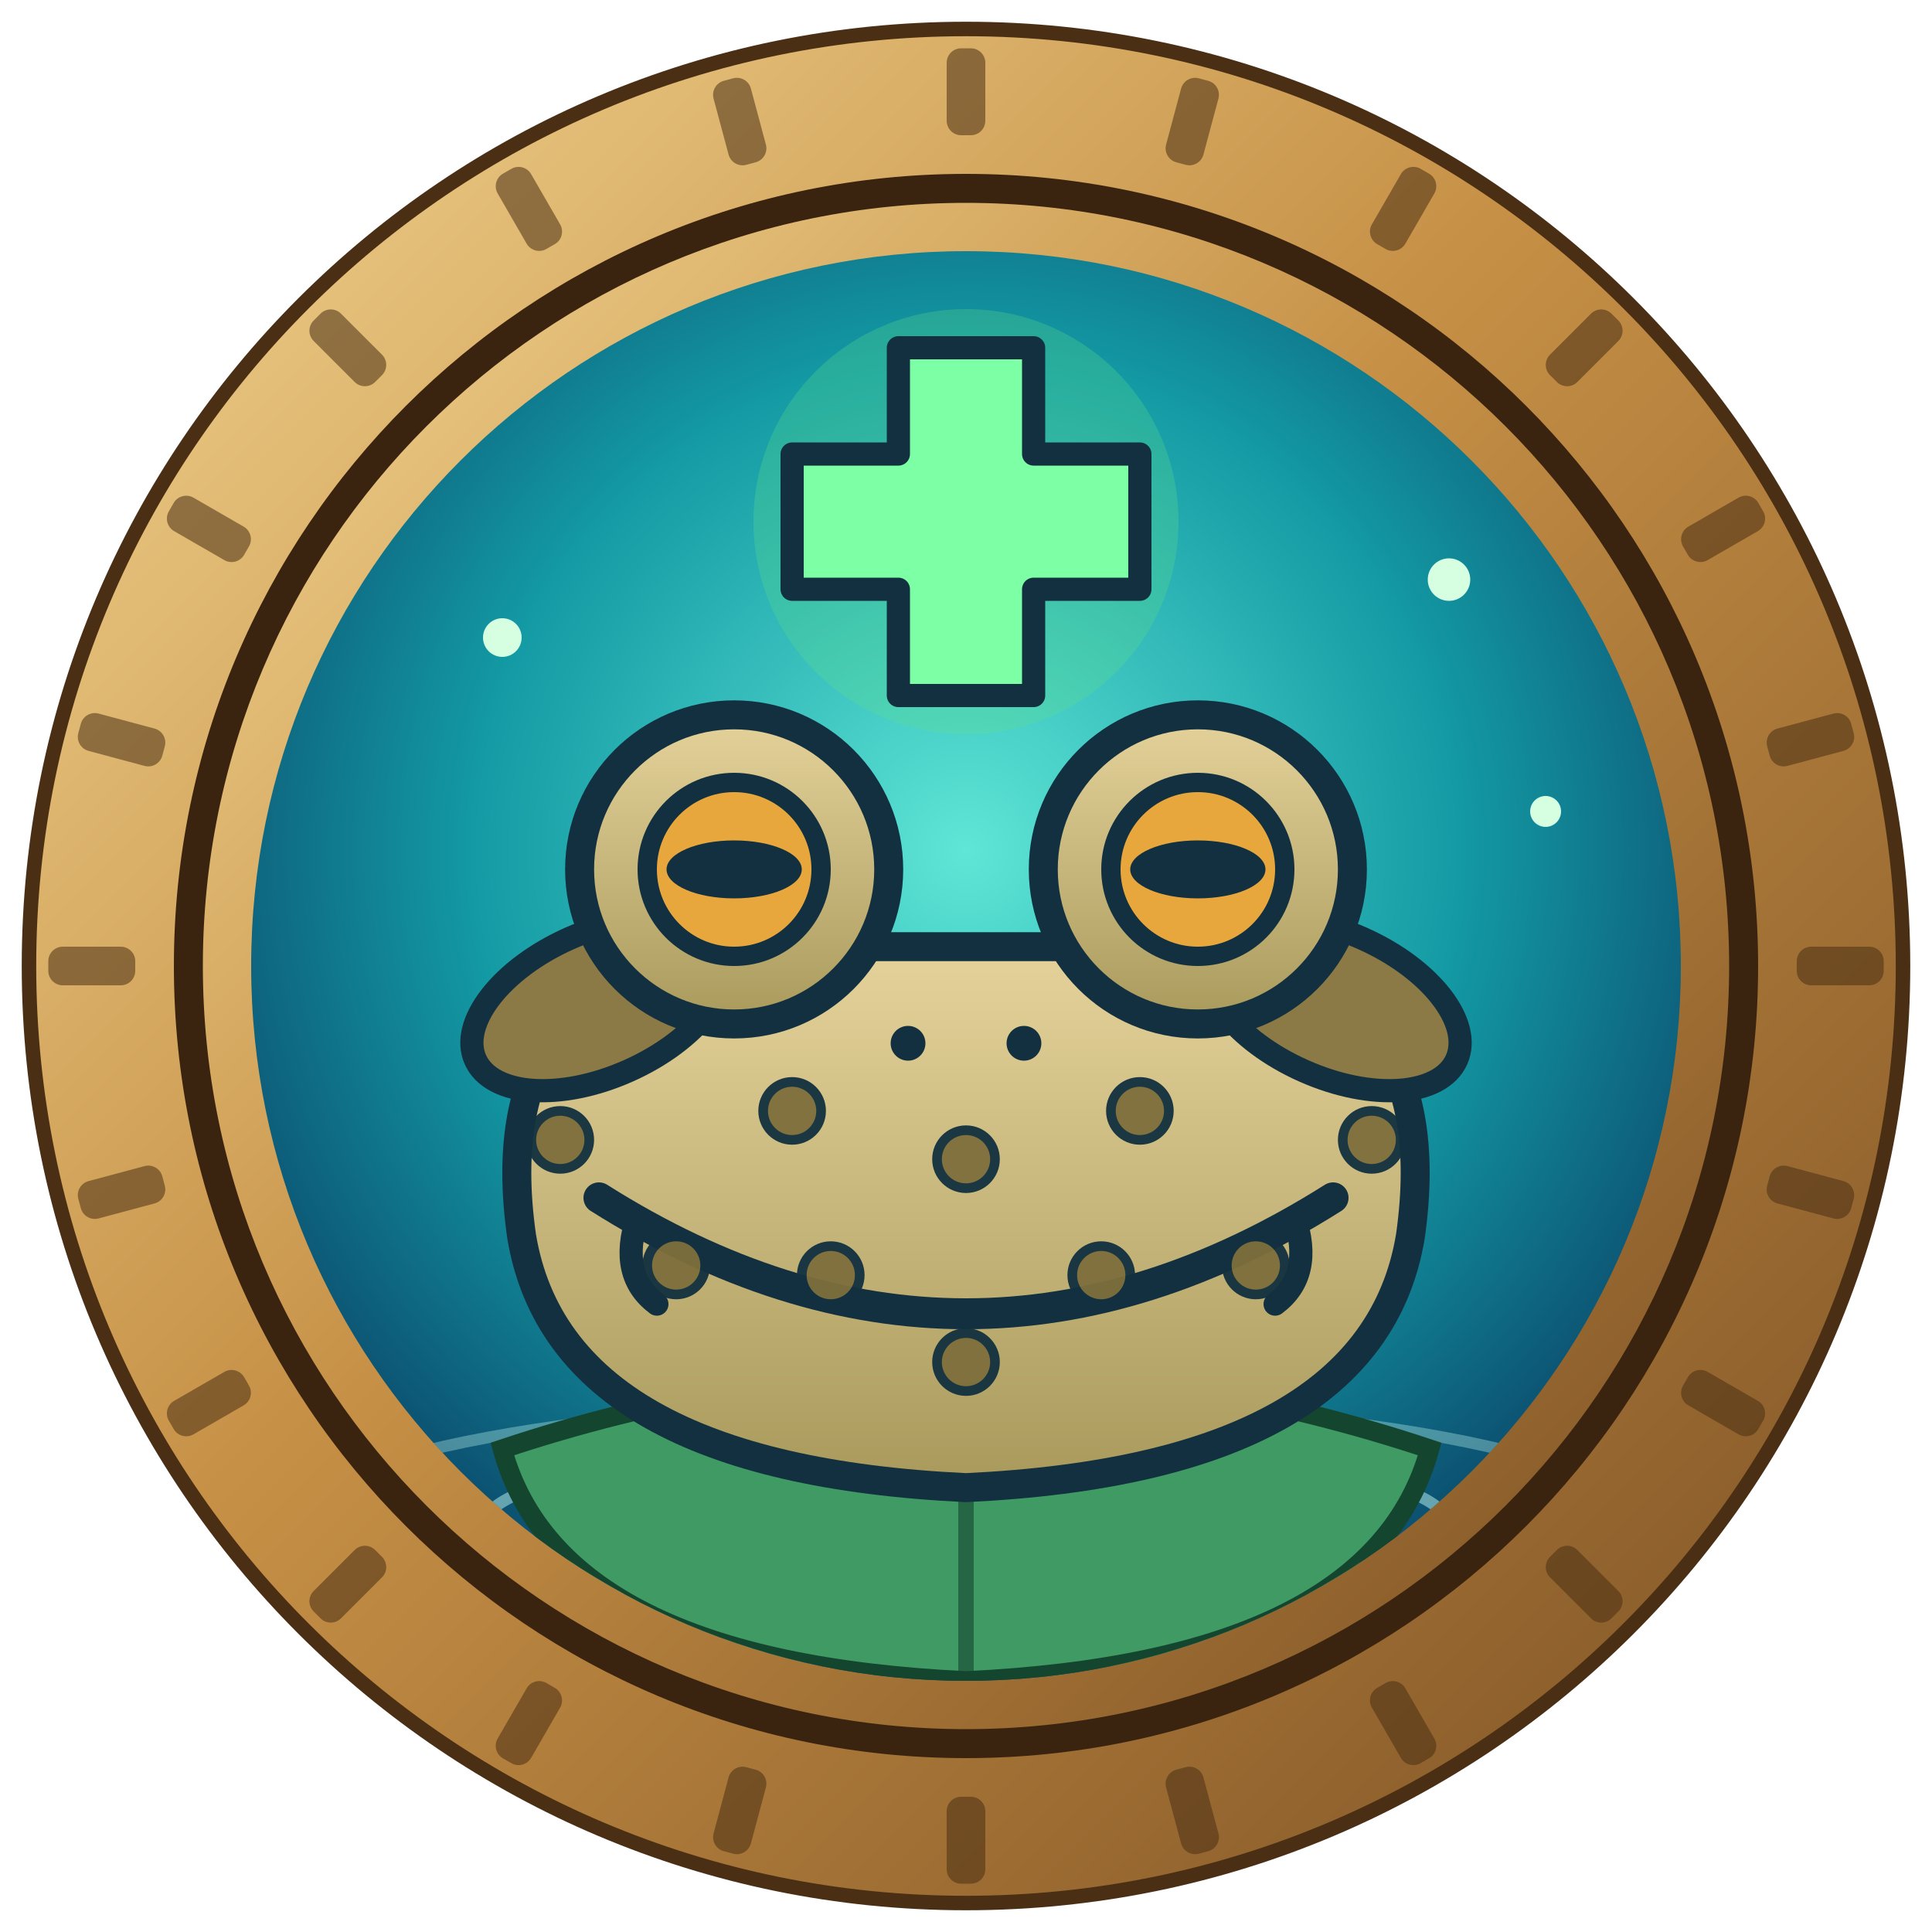
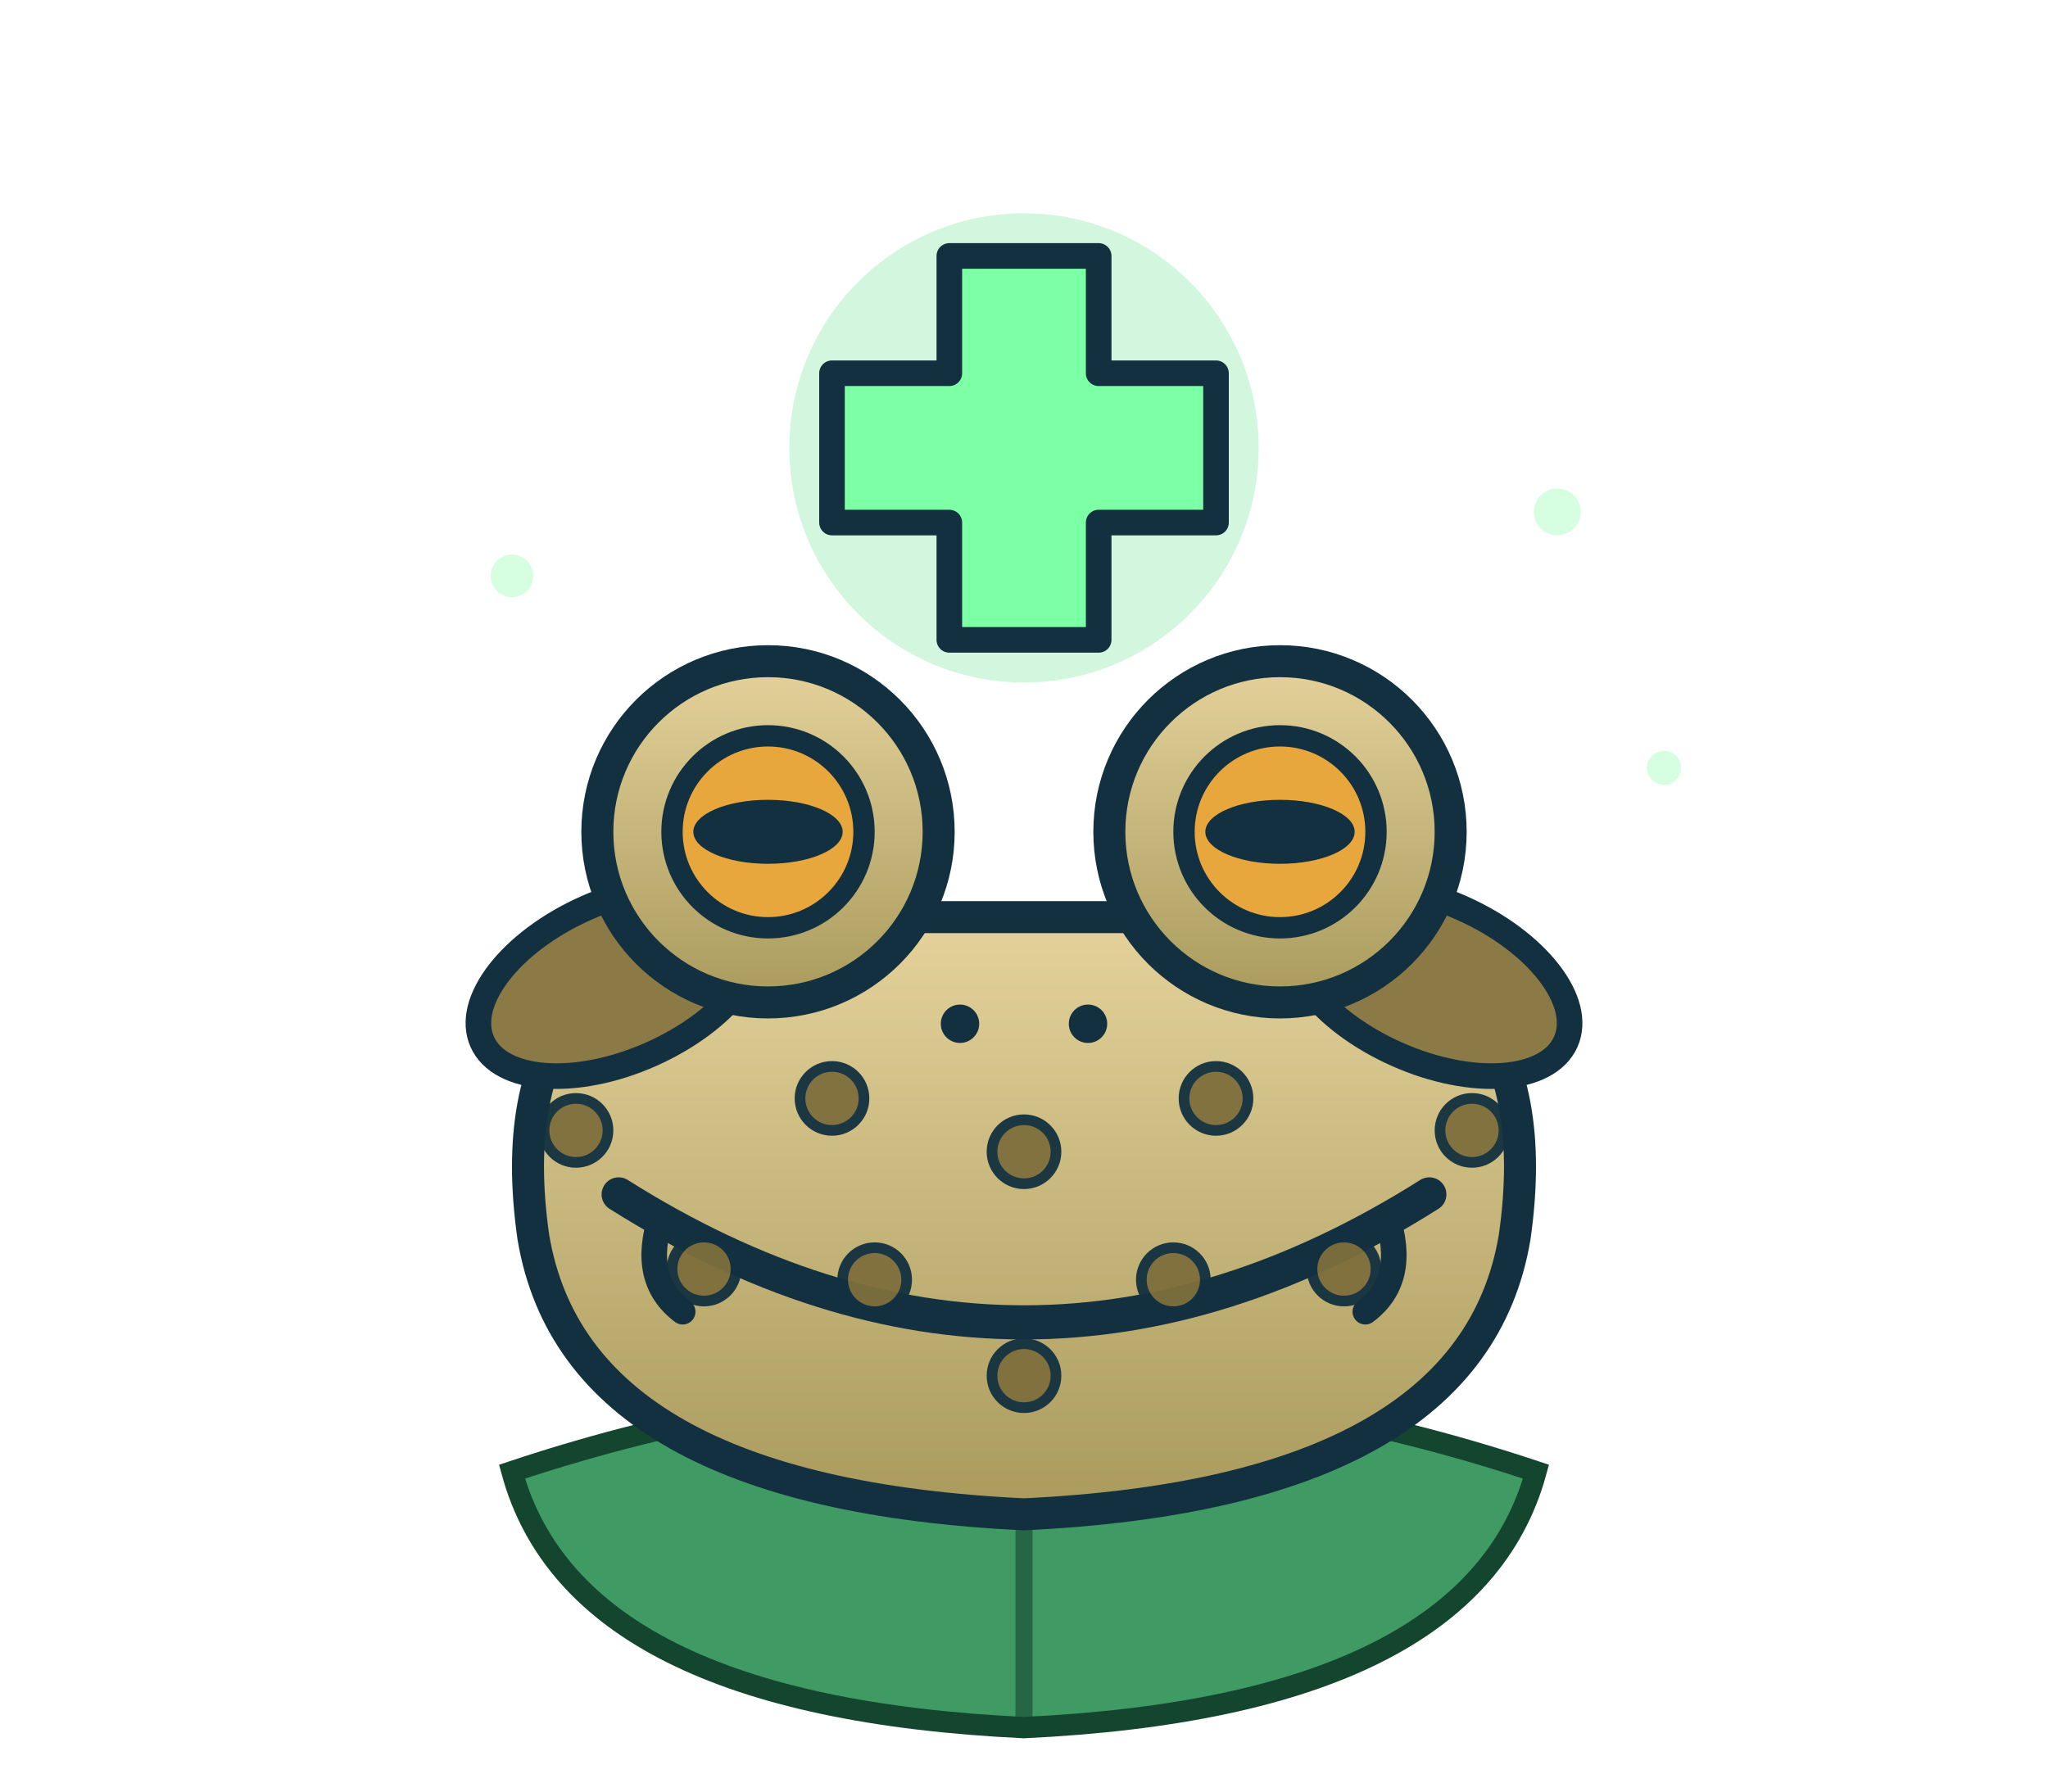
- <svg xmlns="http://www.w3.org/2000/svg" viewBox="0 0 200 200" width="200" height="200">
+ <svg xmlns="http://www.w3.org/2000/svg" viewBox="4 12 192 168" width="192" height="168">
  <defs>
    <linearGradient id="bronze" x1="0" y1="0" x2="1" y2="1">
      <stop offset="0" stop-color="#f4d894" />
      <stop offset=".45" stop-color="#c58f45" />
      <stop offset="1" stop-color="#7a4f23" />
    </linearGradient>
    <radialGradient id="teal" cx=".5" cy=".42" r=".62">
      <stop offset="0" stop-color="#5fe6d6" />
      <stop offset=".55" stop-color="#139aa4" />
      <stop offset="1" stop-color="#0a3d63" />
    </radialGradient>
    <linearGradient id="skin" x1="0" y1="0" x2="0" y2="1">
      <stop offset="0" stop-color="#e4d29a" />
      <stop offset="1" stop-color="#a99a5c" />
    </linearGradient>
    <clipPath id="disc">
      <circle cx="100" cy="100" r="74" />
    </clipPath>
  </defs>
-   <circle cx="100" cy="100" r="97" fill="url(#bronze)" />
-   <circle cx="100" cy="100" r="97" fill="none" stroke="#4a2f14" stroke-width="1.5" />
-   <rect x="98" y="5" width="4" height="9" rx="1.5" fill="#4a2f14" opacity=".55" transform="rotate(0 100 100)" />
-   <rect x="98" y="5" width="4" height="9" rx="1.5" fill="#4a2f14" opacity=".55" transform="rotate(15 100 100)" />
-   <rect x="98" y="5" width="4" height="9" rx="1.5" fill="#4a2f14" opacity=".55" transform="rotate(30 100 100)" />
-   <rect x="98" y="5" width="4" height="9" rx="1.5" fill="#4a2f14" opacity=".55" transform="rotate(45 100 100)" />
-   <rect x="98" y="5" width="4" height="9" rx="1.5" fill="#4a2f14" opacity=".55" transform="rotate(60 100 100)" />
-   <rect x="98" y="5" width="4" height="9" rx="1.5" fill="#4a2f14" opacity=".55" transform="rotate(75 100 100)" />
-   <rect x="98" y="5" width="4" height="9" rx="1.5" fill="#4a2f14" opacity=".55" transform="rotate(90 100 100)" />
-   <rect x="98" y="5" width="4" height="9" rx="1.5" fill="#4a2f14" opacity=".55" transform="rotate(105 100 100)" />
-   <rect x="98" y="5" width="4" height="9" rx="1.5" fill="#4a2f14" opacity=".55" transform="rotate(120 100 100)" />
-   <rect x="98" y="5" width="4" height="9" rx="1.5" fill="#4a2f14" opacity=".55" transform="rotate(135 100 100)" />
-   <rect x="98" y="5" width="4" height="9" rx="1.5" fill="#4a2f14" opacity=".55" transform="rotate(150 100 100)" />
-   <rect x="98" y="5" width="4" height="9" rx="1.5" fill="#4a2f14" opacity=".55" transform="rotate(165 100 100)" />
-   <rect x="98" y="5" width="4" height="9" rx="1.5" fill="#4a2f14" opacity=".55" transform="rotate(180 100 100)" />
-   <rect x="98" y="5" width="4" height="9" rx="1.5" fill="#4a2f14" opacity=".55" transform="rotate(195 100 100)" />
-   <rect x="98" y="5" width="4" height="9" rx="1.5" fill="#4a2f14" opacity=".55" transform="rotate(210 100 100)" />
-   <rect x="98" y="5" width="4" height="9" rx="1.5" fill="#4a2f14" opacity=".55" transform="rotate(225 100 100)" />
-   <rect x="98" y="5" width="4" height="9" rx="1.5" fill="#4a2f14" opacity=".55" transform="rotate(240 100 100)" />
-   <rect x="98" y="5" width="4" height="9" rx="1.5" fill="#4a2f14" opacity=".55" transform="rotate(255 100 100)" />
-   <rect x="98" y="5" width="4" height="9" rx="1.5" fill="#4a2f14" opacity=".55" transform="rotate(270 100 100)" />
-   <rect x="98" y="5" width="4" height="9" rx="1.5" fill="#4a2f14" opacity=".55" transform="rotate(285 100 100)" />
-   <rect x="98" y="5" width="4" height="9" rx="1.5" fill="#4a2f14" opacity=".55" transform="rotate(300 100 100)" />
-   <rect x="98" y="5" width="4" height="9" rx="1.5" fill="#4a2f14" opacity=".55" transform="rotate(315 100 100)" />
-   <rect x="98" y="5" width="4" height="9" rx="1.5" fill="#4a2f14" opacity=".55" transform="rotate(330 100 100)" />
-   <rect x="98" y="5" width="4" height="9" rx="1.5" fill="#4a2f14" opacity=".55" transform="rotate(345 100 100)" />
-   <circle cx="100" cy="100" r="82" fill="#3a2410" />
-   <circle cx="100" cy="100" r="79" fill="url(#bronze)" />
-   <circle cx="100" cy="100" r="74" fill="url(#teal)" />
-   <g clip-path="url(#disc)">
-     <circle cx="100" cy="54" r="22" fill="#5fe08a" opacity=".28" />
-     <ellipse cx="100" cy="158" rx="70" ry="13" fill="none" stroke="#bff6ee" stroke-opacity=".35" stroke-width="1.2" />
-     <ellipse cx="100" cy="158" rx="50" ry="9" fill="none" stroke="#bff6ee" stroke-opacity=".5" stroke-width="1.2" />
-     <path d="M52 150 Q100 134 148 150 Q142 172 100 174 Q58 172 52 150Z" fill="#3f9a63" stroke="#14452f" stroke-width="2" />
-     <path d="M100 152 L100 174" stroke="#14452f" stroke-width="1.6" opacity=".6" />
-     <path d="M54 128 Q50 100 78 98 L122 98 Q150 100 146 128 Q142 152 100 154 Q58 152 54 128Z" fill="url(#skin)" stroke="#12303f" stroke-width="3" stroke-linejoin="round" />
-     <ellipse cx="62" cy="104" rx="14" ry="7.5" transform="rotate(-24 62 104)" fill="#8b7a45" stroke="#12303f" stroke-width="2.4" />
-     <ellipse cx="138" cy="104" rx="14" ry="7.5" transform="rotate(24 138 104)" fill="#8b7a45" stroke="#12303f" stroke-width="2.4" />
-     <circle cx="76" cy="90" r="16" fill="url(#skin)" stroke="#12303f" stroke-width="3" />
-     <circle cx="76" cy="90" r="9.0" fill="#e7a73c" stroke="#12303f" stroke-width="2" />
-     <ellipse cx="76" cy="90" rx="7.0" ry="3.0" fill="#12303f" transform="rotate(0 76 90)" />
-     <circle cx="124" cy="90" r="16" fill="url(#skin)" stroke="#12303f" stroke-width="3" />
-     <circle cx="124" cy="90" r="9.0" fill="#e7a73c" stroke="#12303f" stroke-width="2" />
-     <ellipse cx="124" cy="90" rx="7.0" ry="3.0" fill="#12303f" transform="rotate(0 124 90)" />
-     <circle cx="94" cy="108" r="1.8" fill="#12303f" />
-     <circle cx="106" cy="108" r="1.8" fill="#12303f" />
-     <path d="M62 124 Q100 148 138 124" fill="none" stroke="#12303f" stroke-width="3.2" stroke-linecap="round" />
-     <path d="M66 126 Q64 132 68 135 M134 126 Q136 132 132 135" fill="none" stroke="#12303f" stroke-width="2.4" stroke-linecap="round" />
-     <g fill="#7d6e3c" stroke="#12303f" stroke-width="1" opacity=".95">
-       <circle cx="82" cy="115" r="3" />
-       <circle cx="100" cy="120" r="3" />
-       <circle cx="118" cy="115" r="3" />
-       <circle cx="70" cy="131" r="3" />
-       <circle cx="130" cy="131" r="3" />
-       <circle cx="100" cy="141" r="3" />
-       <circle cx="86" cy="132" r="3" />
-       <circle cx="114" cy="132" r="3" />
-       <circle cx="58" cy="118" r="3" />
-       <circle cx="142" cy="118" r="3" />
-     </g>
-     <path d="M93 36 H107 V47 H118 V61 H107 V72 H93 V61 H82 V47 H93Z" fill="#7dffa6" stroke="#12303f" stroke-width="2.4" stroke-linejoin="round" stroke-linecap="round" />
-     <g fill="#d6ffe2">
-       <circle cx="150" cy="60" r="2.2" />
-       <circle cx="52" cy="66" r="2" />
-       <circle cx="160" cy="84" r="1.6" />
-     </g>
+   <circle cx="100" cy="54" r="22" fill="#5fe08a" opacity=".28" />
+   <path d="M52 150 Q100 134 148 150 Q142 172 100 174 Q58 172 52 150Z" fill="#3f9a63" stroke="#14452f" stroke-width="2" />
+   <path d="M100 152 L100 174" stroke="#14452f" stroke-width="1.6" opacity=".6" />
+   <path d="M54 128 Q50 100 78 98 L122 98 Q150 100 146 128 Q142 152 100 154 Q58 152 54 128Z" fill="url(#skin)" stroke="#12303f" stroke-width="3" stroke-linejoin="round" />
+   <ellipse cx="62" cy="104" rx="14" ry="7.5" transform="rotate(-24 62 104)" fill="#8b7a45" stroke="#12303f" stroke-width="2.4" />
+   <ellipse cx="138" cy="104" rx="14" ry="7.5" transform="rotate(24 138 104)" fill="#8b7a45" stroke="#12303f" stroke-width="2.4" />
+   <circle cx="76" cy="90" r="16" fill="url(#skin)" stroke="#12303f" stroke-width="3" />
+   <circle cx="76" cy="90" r="9.0" fill="#e7a73c" stroke="#12303f" stroke-width="2" />
+   <ellipse cx="76" cy="90" rx="7.0" ry="3.0" fill="#12303f" transform="rotate(0 76 90)" />
+   <circle cx="124" cy="90" r="16" fill="url(#skin)" stroke="#12303f" stroke-width="3" />
+   <circle cx="124" cy="90" r="9.0" fill="#e7a73c" stroke="#12303f" stroke-width="2" />
+   <ellipse cx="124" cy="90" rx="7.0" ry="3.0" fill="#12303f" transform="rotate(0 124 90)" />
+   <circle cx="94" cy="108" r="1.8" fill="#12303f" />
+   <circle cx="106" cy="108" r="1.8" fill="#12303f" />
+   <path d="M62 124 Q100 148 138 124" fill="none" stroke="#12303f" stroke-width="3.2" stroke-linecap="round" />
+   <path d="M66 126 Q64 132 68 135 M134 126 Q136 132 132 135" fill="none" stroke="#12303f" stroke-width="2.4" stroke-linecap="round" />
+   <g fill="#7d6e3c" stroke="#12303f" stroke-width="1" opacity=".95">
+     <circle cx="82" cy="115" r="3" />
+     <circle cx="100" cy="120" r="3" />
+     <circle cx="118" cy="115" r="3" />
+     <circle cx="70" cy="131" r="3" />
+     <circle cx="130" cy="131" r="3" />
+     <circle cx="100" cy="141" r="3" />
+     <circle cx="86" cy="132" r="3" />
+     <circle cx="114" cy="132" r="3" />
+     <circle cx="58" cy="118" r="3" />
+     <circle cx="142" cy="118" r="3" />
+   </g>
+   <path d="M93 36 H107 V47 H118 V61 H107 V72 H93 V61 H82 V47 H93Z" fill="#7dffa6" stroke="#12303f" stroke-width="2.4" stroke-linejoin="round" stroke-linecap="round" />
+   <g fill="#d6ffe2">
+     <circle cx="150" cy="60" r="2.2" />
+     <circle cx="52" cy="66" r="2" />
+     <circle cx="160" cy="84" r="1.6" />
  </g>
</svg>
